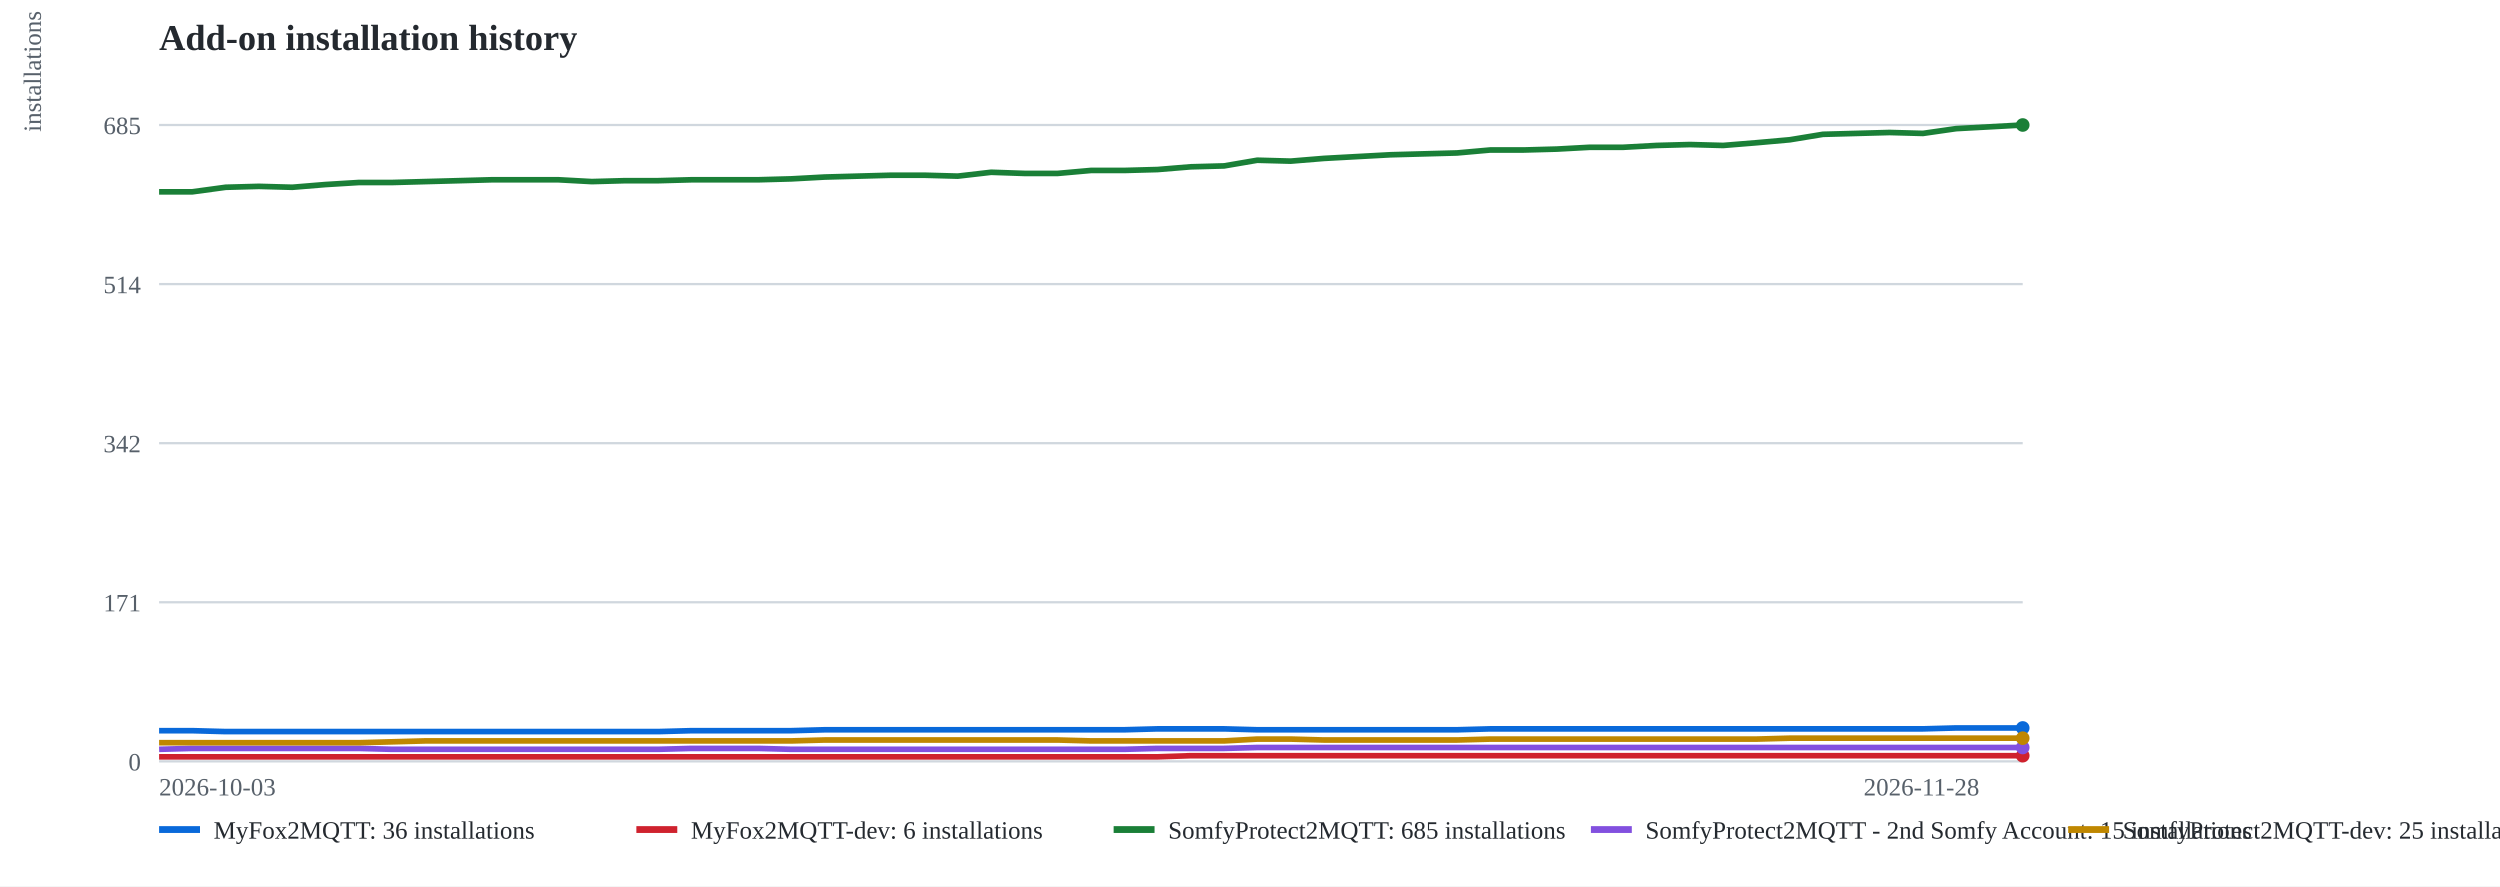
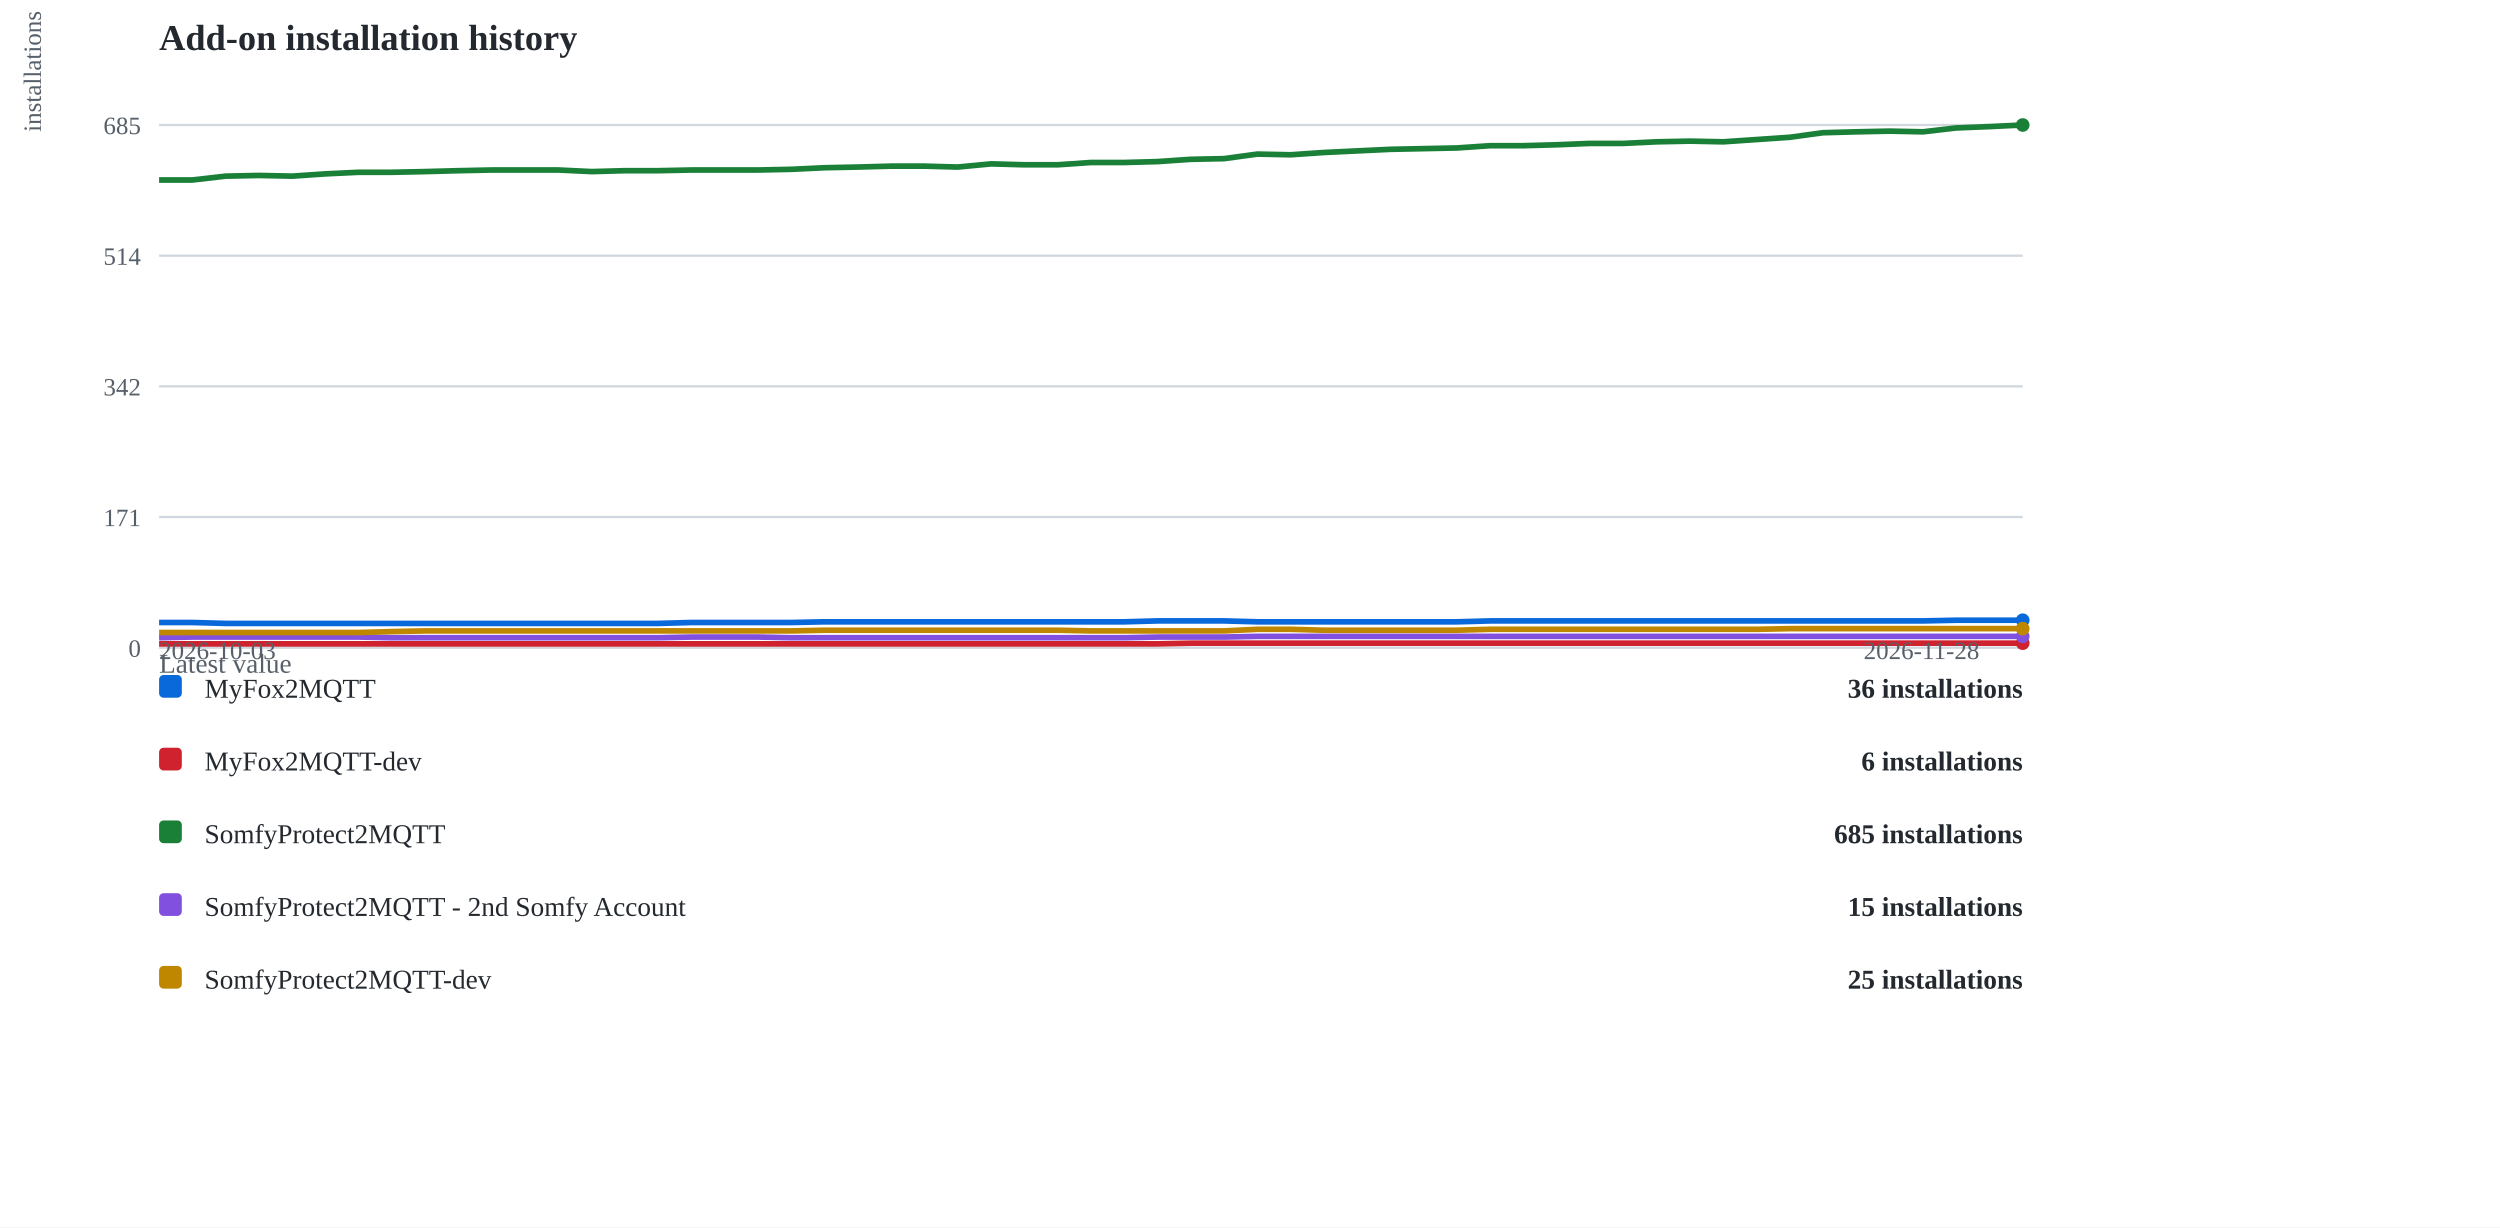
- <svg xmlns="http://www.w3.org/2000/svg" viewBox="0 0 1100 390" role="img">
+ <svg xmlns="http://www.w3.org/2000/svg" viewBox="0 0 1100 540" role="img">
  <rect width="100%" height="100%" fill="white" />
  <text x="70" y="22" fill="#24292f" font-size="16" font-weight="bold">Add-on installation history</text>
  <text x="18" y="58" fill="#57606a" font-size="11" transform="rotate(-90 18 58)">installations</text>
-   <line x1="70" y1="335.0" x2="890" y2="335.0" stroke="#d0d7de" />
-   <text x="62" y="339.0" text-anchor="end" fill="#57606a" font-size="11">0</text>
-   <line x1="70" y1="265.0" x2="890" y2="265.0" stroke="#d0d7de" />
-   <text x="62" y="269.0" text-anchor="end" fill="#57606a" font-size="11">171</text>
-   <line x1="70" y1="195.0" x2="890" y2="195.0" stroke="#d0d7de" />
-   <text x="62" y="199.0" text-anchor="end" fill="#57606a" font-size="11">342</text>
-   <line x1="70" y1="125.0" x2="890" y2="125.0" stroke="#d0d7de" />
-   <text x="62" y="129.0" text-anchor="end" fill="#57606a" font-size="11">514</text>
+   <line x1="70" y1="285.0" x2="890" y2="285.0" stroke="#d0d7de" />
+   <text x="62" y="289.0" text-anchor="end" fill="#57606a" font-size="11">0</text>
+   <line x1="70" y1="227.5" x2="890" y2="227.5" stroke="#d0d7de" />
+   <text x="62" y="231.5" text-anchor="end" fill="#57606a" font-size="11">171</text>
+   <line x1="70" y1="170.0" x2="890" y2="170.0" stroke="#d0d7de" />
+   <text x="62" y="174.0" text-anchor="end" fill="#57606a" font-size="11">342</text>
+   <line x1="70" y1="112.5" x2="890" y2="112.5" stroke="#d0d7de" />
+   <text x="62" y="116.5" text-anchor="end" fill="#57606a" font-size="11">514</text>
  <line x1="70" y1="55.0" x2="890" y2="55.0" stroke="#d0d7de" />
  <text x="62" y="59.0" text-anchor="end" fill="#57606a" font-size="11">685</text>
-   <polyline points="70.0,321.5 84.6,321.5 99.3,321.9 113.9,321.9 128.6,321.9 143.2,321.9 157.9,321.9 172.5,321.9 187.1,321.9 201.8,321.9 216.4,321.9 231.1,321.9 245.7,321.9 260.4,321.9 275.0,321.9 289.6,321.9 304.3,321.5 318.9,321.5 333.6,321.5 348.2,321.5 362.9,321.1 377.5,321.1 392.1,321.1 406.8,321.1 421.4,321.1 436.1,321.1 450.7,321.1 465.4,321.1 480.0,321.1 494.6,321.1 509.3,320.7 523.9,320.7 538.6,320.7 553.2,321.1 567.9,321.1 582.5,321.1 597.1,321.1 611.8,321.1 626.4,321.1 641.1,321.1 655.7,320.7 670.4,320.7 685.0,320.7 699.6,320.7 714.3,320.7 728.9,320.7 743.6,320.7 758.2,320.7 772.9,320.7 787.5,320.7 802.1,320.7 816.8,320.7 831.4,320.7 846.1,320.7 860.7,320.3 875.4,320.3 890.0,320.3" fill="none" stroke="#0969da" stroke-width="2.5" />
-   <circle cx="890.0" cy="320.3" r="3" fill="#0969da" />
-   <line x1="70" y1="365" x2="88" y2="365" stroke="#0969da" stroke-width="3" />
-   <text x="94" y="369" fill="#24292f" font-size="11">MyFox2MQTT: 36 installations</text>
-   <polyline points="70.0,333.0 84.6,333.0 99.3,333.0 113.9,333.0 128.6,333.0 143.2,333.0 157.9,333.0 172.5,333.0 187.1,333.0 201.8,333.0 216.4,333.0 231.1,333.0 245.7,333.0 260.4,333.0 275.0,333.0 289.6,333.0 304.3,333.0 318.9,333.0 333.6,333.0 348.2,333.0 362.9,333.0 377.5,333.0 392.1,333.0 406.8,333.0 421.4,333.0 436.1,333.0 450.7,333.0 465.4,333.0 480.0,333.0 494.6,333.0 509.3,333.0 523.9,332.5 538.6,332.5 553.2,332.5 567.9,332.5 582.5,332.5 597.1,332.5 611.8,332.5 626.4,332.5 641.1,332.5 655.7,332.5 670.4,332.5 685.0,332.5 699.6,332.5 714.3,332.5 728.9,332.5 743.6,332.5 758.2,332.5 772.9,332.5 787.5,332.5 802.1,332.5 816.8,332.5 831.4,332.5 846.1,332.5 860.7,332.5 875.4,332.5 890.0,332.5" fill="none" stroke="#cf222e" stroke-width="2.5" />
-   <circle cx="890.0" cy="332.5" r="3" fill="#cf222e" />
-   <line x1="280" y1="365" x2="298" y2="365" stroke="#cf222e" stroke-width="3" />
-   <text x="304" y="369" fill="#24292f" font-size="11">MyFox2MQTT-dev: 6 installations</text>
-   <polyline points="70.0,84.4 84.6,84.4 99.3,82.4 113.9,82.0 128.6,82.4 143.2,81.2 157.9,80.3 172.5,80.3 187.1,79.9 201.8,79.5 216.4,79.1 231.1,79.1 245.7,79.1 260.4,79.9 275.0,79.5 289.6,79.5 304.3,79.1 318.9,79.1 333.6,79.1 348.2,78.7 362.9,77.9 377.5,77.5 392.1,77.1 406.8,77.1 421.4,77.5 436.1,75.8 450.7,76.3 465.4,76.3 480.0,75.0 494.6,75.0 509.3,74.6 523.9,73.4 538.6,73.0 553.2,70.5 567.9,70.9 582.5,69.7 597.1,68.9 611.8,68.1 626.4,67.7 641.1,67.3 655.7,66.0 670.4,66.0 685.0,65.6 699.6,64.8 714.3,64.8 728.9,64.0 743.6,63.6 758.2,64.0 772.9,62.8 787.5,61.5 802.1,59.1 816.8,58.7 831.4,58.3 846.1,58.7 860.7,56.6 875.4,55.8 890.0,55.0" fill="none" stroke="#1a7f37" stroke-width="2.5" />
+   <polyline points="70.0,273.9 84.6,273.9 99.3,274.3 113.9,274.3 128.6,274.3 143.2,274.3 157.9,274.3 172.5,274.3 187.1,274.3 201.8,274.3 216.4,274.3 231.1,274.3 245.7,274.3 260.4,274.3 275.0,274.3 289.6,274.3 304.3,273.9 318.9,273.9 333.6,273.9 348.2,273.9 362.9,273.6 377.5,273.6 392.1,273.6 406.8,273.6 421.4,273.6 436.1,273.6 450.7,273.6 465.4,273.6 480.0,273.6 494.6,273.6 509.3,273.2 523.9,273.2 538.6,273.2 553.2,273.6 567.9,273.6 582.5,273.6 597.1,273.6 611.8,273.6 626.4,273.6 641.1,273.6 655.7,273.2 670.4,273.2 685.0,273.2 699.6,273.2 714.3,273.2 728.9,273.2 743.6,273.2 758.2,273.2 772.9,273.2 787.5,273.2 802.1,273.2 816.8,273.2 831.4,273.2 846.1,273.2 860.7,272.9 875.4,272.9 890.0,272.9" fill="none" stroke="#0969da" stroke-width="2.5" />
+   <circle cx="890.0" cy="272.9" r="3" fill="#0969da" />
+   <polyline points="70.0,283.3 84.6,283.3 99.3,283.3 113.9,283.3 128.6,283.3 143.2,283.3 157.9,283.3 172.5,283.3 187.1,283.3 201.8,283.3 216.4,283.3 231.1,283.3 245.7,283.3 260.4,283.3 275.0,283.3 289.6,283.3 304.3,283.3 318.9,283.3 333.6,283.3 348.2,283.3 362.9,283.3 377.5,283.3 392.1,283.3 406.8,283.3 421.4,283.3 436.1,283.3 450.7,283.3 465.4,283.3 480.0,283.3 494.6,283.3 509.3,283.3 523.9,283.0 538.6,283.0 553.2,283.0 567.9,283.0 582.5,283.0 597.1,283.0 611.8,283.0 626.4,283.0 641.1,283.0 655.7,283.0 670.4,283.0 685.0,283.0 699.6,283.0 714.3,283.0 728.9,283.0 743.6,283.0 758.2,283.0 772.9,283.0 787.5,283.0 802.1,283.0 816.8,283.0 831.4,283.0 846.1,283.0 860.7,283.0 875.4,283.0 890.0,283.0" fill="none" stroke="#cf222e" stroke-width="2.5" />
+   <circle cx="890.0" cy="283.0" r="3" fill="#cf222e" />
+   <polyline points="70.0,79.2 84.6,79.2 99.3,77.5 113.9,77.2 128.6,77.5 143.2,76.5 157.9,75.8 172.5,75.8 187.1,75.5 201.8,75.1 216.4,74.8 231.1,74.8 245.7,74.8 260.4,75.5 275.0,75.1 289.6,75.1 304.3,74.8 318.9,74.8 333.6,74.8 348.2,74.5 362.9,73.8 377.5,73.5 392.1,73.1 406.8,73.1 421.4,73.5 436.1,72.1 450.7,72.5 465.4,72.5 480.0,71.5 494.6,71.5 509.3,71.1 523.9,70.1 538.6,69.8 553.2,67.8 567.9,68.1 582.5,67.1 597.1,66.4 611.8,65.7 626.4,65.4 641.1,65.1 655.7,64.1 670.4,64.1 685.0,63.7 699.6,63.1 714.3,63.1 728.9,62.4 743.6,62.1 758.2,62.4 772.9,61.4 787.5,60.4 802.1,58.4 816.8,58.0 831.4,57.7 846.1,58.0 860.7,56.3 875.4,55.7 890.0,55.0" fill="none" stroke="#1a7f37" stroke-width="2.5" />
  <circle cx="890.0" cy="55.0" r="3" fill="#1a7f37" />
-   <line x1="490" y1="365" x2="508" y2="365" stroke="#1a7f37" stroke-width="3" />
-   <text x="514" y="369" fill="#24292f" font-size="11">SomfyProtect2MQTT: 685 installations</text>
-   <polyline points="70.0,329.7 84.6,329.3 99.3,329.3 113.9,329.3 128.6,329.3 143.2,329.3 157.9,329.3 172.5,329.7 187.1,329.7 201.8,329.7 216.4,329.7 231.1,329.7 245.7,329.7 260.4,329.7 275.0,329.7 289.6,329.7 304.3,329.3 318.9,329.3 333.6,329.3 348.2,329.7 362.9,329.7 377.5,329.7 392.1,329.7 406.8,329.7 421.4,329.7 436.1,329.7 450.7,329.7 465.4,329.7 480.0,329.7 494.6,329.7 509.3,329.3 523.9,329.3 538.6,329.3 553.2,328.9 567.9,328.9 582.5,328.9 597.1,328.9 611.8,328.9 626.4,328.9 641.1,328.9 655.7,328.9 670.4,328.9 685.0,328.9 699.6,328.9 714.3,328.9 728.9,328.9 743.6,328.9 758.2,328.9 772.9,328.9 787.5,328.9 802.1,328.9 816.8,328.9 831.4,328.9 846.1,328.9 860.7,328.9 875.4,328.9 890.0,328.9" fill="none" stroke="#8250df" stroke-width="2.5" />
-   <circle cx="890.0" cy="328.9" r="3" fill="#8250df" />
-   <line x1="700" y1="365" x2="718" y2="365" stroke="#8250df" stroke-width="3" />
-   <text x="724" y="369" fill="#24292f" font-size="11">SomfyProtect2MQTT - 2nd Somfy Account: 15 installations</text>
-   <polyline points="70.0,326.8 84.6,326.8 99.3,326.8 113.9,326.8 128.6,326.8 143.2,326.8 157.9,326.8 172.5,326.4 187.1,326.0 201.8,326.0 216.4,326.0 231.1,326.0 245.7,326.0 260.4,326.0 275.0,326.0 289.6,326.0 304.3,326.0 318.9,326.0 333.6,326.0 348.2,326.0 362.9,325.6 377.5,325.6 392.1,325.6 406.8,325.6 421.4,325.6 436.1,325.6 450.7,325.6 465.4,325.6 480.0,326.0 494.6,326.0 509.3,326.0 523.9,326.0 538.6,326.0 553.2,325.2 567.9,325.2 582.5,325.6 597.1,325.6 611.8,325.6 626.4,325.6 641.1,325.6 655.7,325.2 670.4,325.2 685.0,325.2 699.6,325.2 714.3,325.2 728.9,325.2 743.6,325.2 758.2,325.2 772.9,325.2 787.5,324.8 802.1,324.8 816.8,324.8 831.4,324.8 846.1,324.8 860.7,324.8 875.4,324.8 890.0,324.8" fill="none" stroke="#bf8700" stroke-width="2.5" />
-   <circle cx="890.0" cy="324.8" r="3" fill="#bf8700" />
-   <line x1="910" y1="365" x2="928" y2="365" stroke="#bf8700" stroke-width="3" />
-   <text x="934" y="369" fill="#24292f" font-size="11">SomfyProtect2MQTT-dev: 25 installations</text>
-   <text x="70" y="350" fill="#57606a" font-size="11">2026-10-03</text>
-   <text x="820" y="350" fill="#57606a" font-size="11">2026-11-28</text>
+   <polyline points="70.0,280.6 84.6,280.3 99.3,280.3 113.9,280.3 128.6,280.3 143.2,280.3 157.9,280.3 172.5,280.6 187.1,280.6 201.8,280.6 216.4,280.6 231.1,280.6 245.7,280.6 260.4,280.6 275.0,280.6 289.6,280.6 304.3,280.3 318.9,280.3 333.6,280.3 348.2,280.6 362.9,280.6 377.5,280.6 392.1,280.6 406.8,280.6 421.4,280.6 436.1,280.6 450.7,280.6 465.4,280.6 480.0,280.6 494.6,280.6 509.3,280.3 523.9,280.3 538.6,280.3 553.2,280.0 567.9,280.0 582.5,280.0 597.1,280.0 611.8,280.0 626.4,280.0 641.1,280.0 655.7,280.0 670.4,280.0 685.0,280.0 699.6,280.0 714.3,280.0 728.9,280.0 743.6,280.0 758.2,280.0 772.9,280.0 787.5,280.0 802.1,280.0 816.8,280.0 831.4,280.0 846.1,280.0 860.7,280.0 875.4,280.0 890.0,280.0" fill="none" stroke="#8250df" stroke-width="2.5" />
+   <circle cx="890.0" cy="280.0" r="3" fill="#8250df" />
+   <polyline points="70.0,278.3 84.6,278.3 99.3,278.3 113.9,278.3 128.6,278.3 143.2,278.3 157.9,278.3 172.5,277.9 187.1,277.6 201.8,277.6 216.4,277.6 231.1,277.6 245.7,277.6 260.4,277.6 275.0,277.6 289.6,277.6 304.3,277.6 318.9,277.6 333.6,277.6 348.2,277.6 362.9,277.3 377.5,277.3 392.1,277.3 406.8,277.3 421.4,277.3 436.1,277.3 450.7,277.3 465.4,277.3 480.0,277.6 494.6,277.6 509.3,277.6 523.9,277.6 538.6,277.6 553.2,276.9 567.9,276.9 582.5,277.3 597.1,277.3 611.8,277.3 626.4,277.3 641.1,277.3 655.7,276.9 670.4,276.9 685.0,276.9 699.6,276.9 714.3,276.9 728.9,276.9 743.6,276.9 758.2,276.9 772.9,276.9 787.5,276.6 802.1,276.6 816.8,276.6 831.4,276.6 846.1,276.6 860.7,276.6 875.4,276.6 890.0,276.6" fill="none" stroke="#bf8700" stroke-width="2.5" />
+   <circle cx="890.0" cy="276.6" r="3" fill="#bf8700" />
+   <text x="70" y="296" fill="#57606a" font-size="12">Latest value</text>
+   <rect x="70" y="297" width="10" height="10" rx="2" fill="#0969da" />
+   <text x="90" y="307" fill="#24292f" font-size="12">MyFox2MQTT</text>
+   <text x="890" y="307" text-anchor="end" fill="#24292f" font-size="12" font-weight="bold">36 installations</text>
+   <rect x="70" y="329" width="10" height="10" rx="2" fill="#cf222e" />
+   <text x="90" y="339" fill="#24292f" font-size="12">MyFox2MQTT-dev</text>
+   <text x="890" y="339" text-anchor="end" fill="#24292f" font-size="12" font-weight="bold">6 installations</text>
+   <rect x="70" y="361" width="10" height="10" rx="2" fill="#1a7f37" />
+   <text x="90" y="371" fill="#24292f" font-size="12">SomfyProtect2MQTT</text>
+   <text x="890" y="371" text-anchor="end" fill="#24292f" font-size="12" font-weight="bold">685 installations</text>
+   <rect x="70" y="393" width="10" height="10" rx="2" fill="#8250df" />
+   <text x="90" y="403" fill="#24292f" font-size="12">SomfyProtect2MQTT - 2nd Somfy Account</text>
+   <text x="890" y="403" text-anchor="end" fill="#24292f" font-size="12" font-weight="bold">15 installations</text>
+   <rect x="70" y="425" width="10" height="10" rx="2" fill="#bf8700" />
+   <text x="90" y="435" fill="#24292f" font-size="12">SomfyProtect2MQTT-dev</text>
+   <text x="890" y="435" text-anchor="end" fill="#24292f" font-size="12" font-weight="bold">25 installations</text>
+   <text x="70" y="290" fill="#57606a" font-size="11">2026-10-03</text>
+   <text x="820" y="290" fill="#57606a" font-size="11">2026-11-28</text>
</svg>
